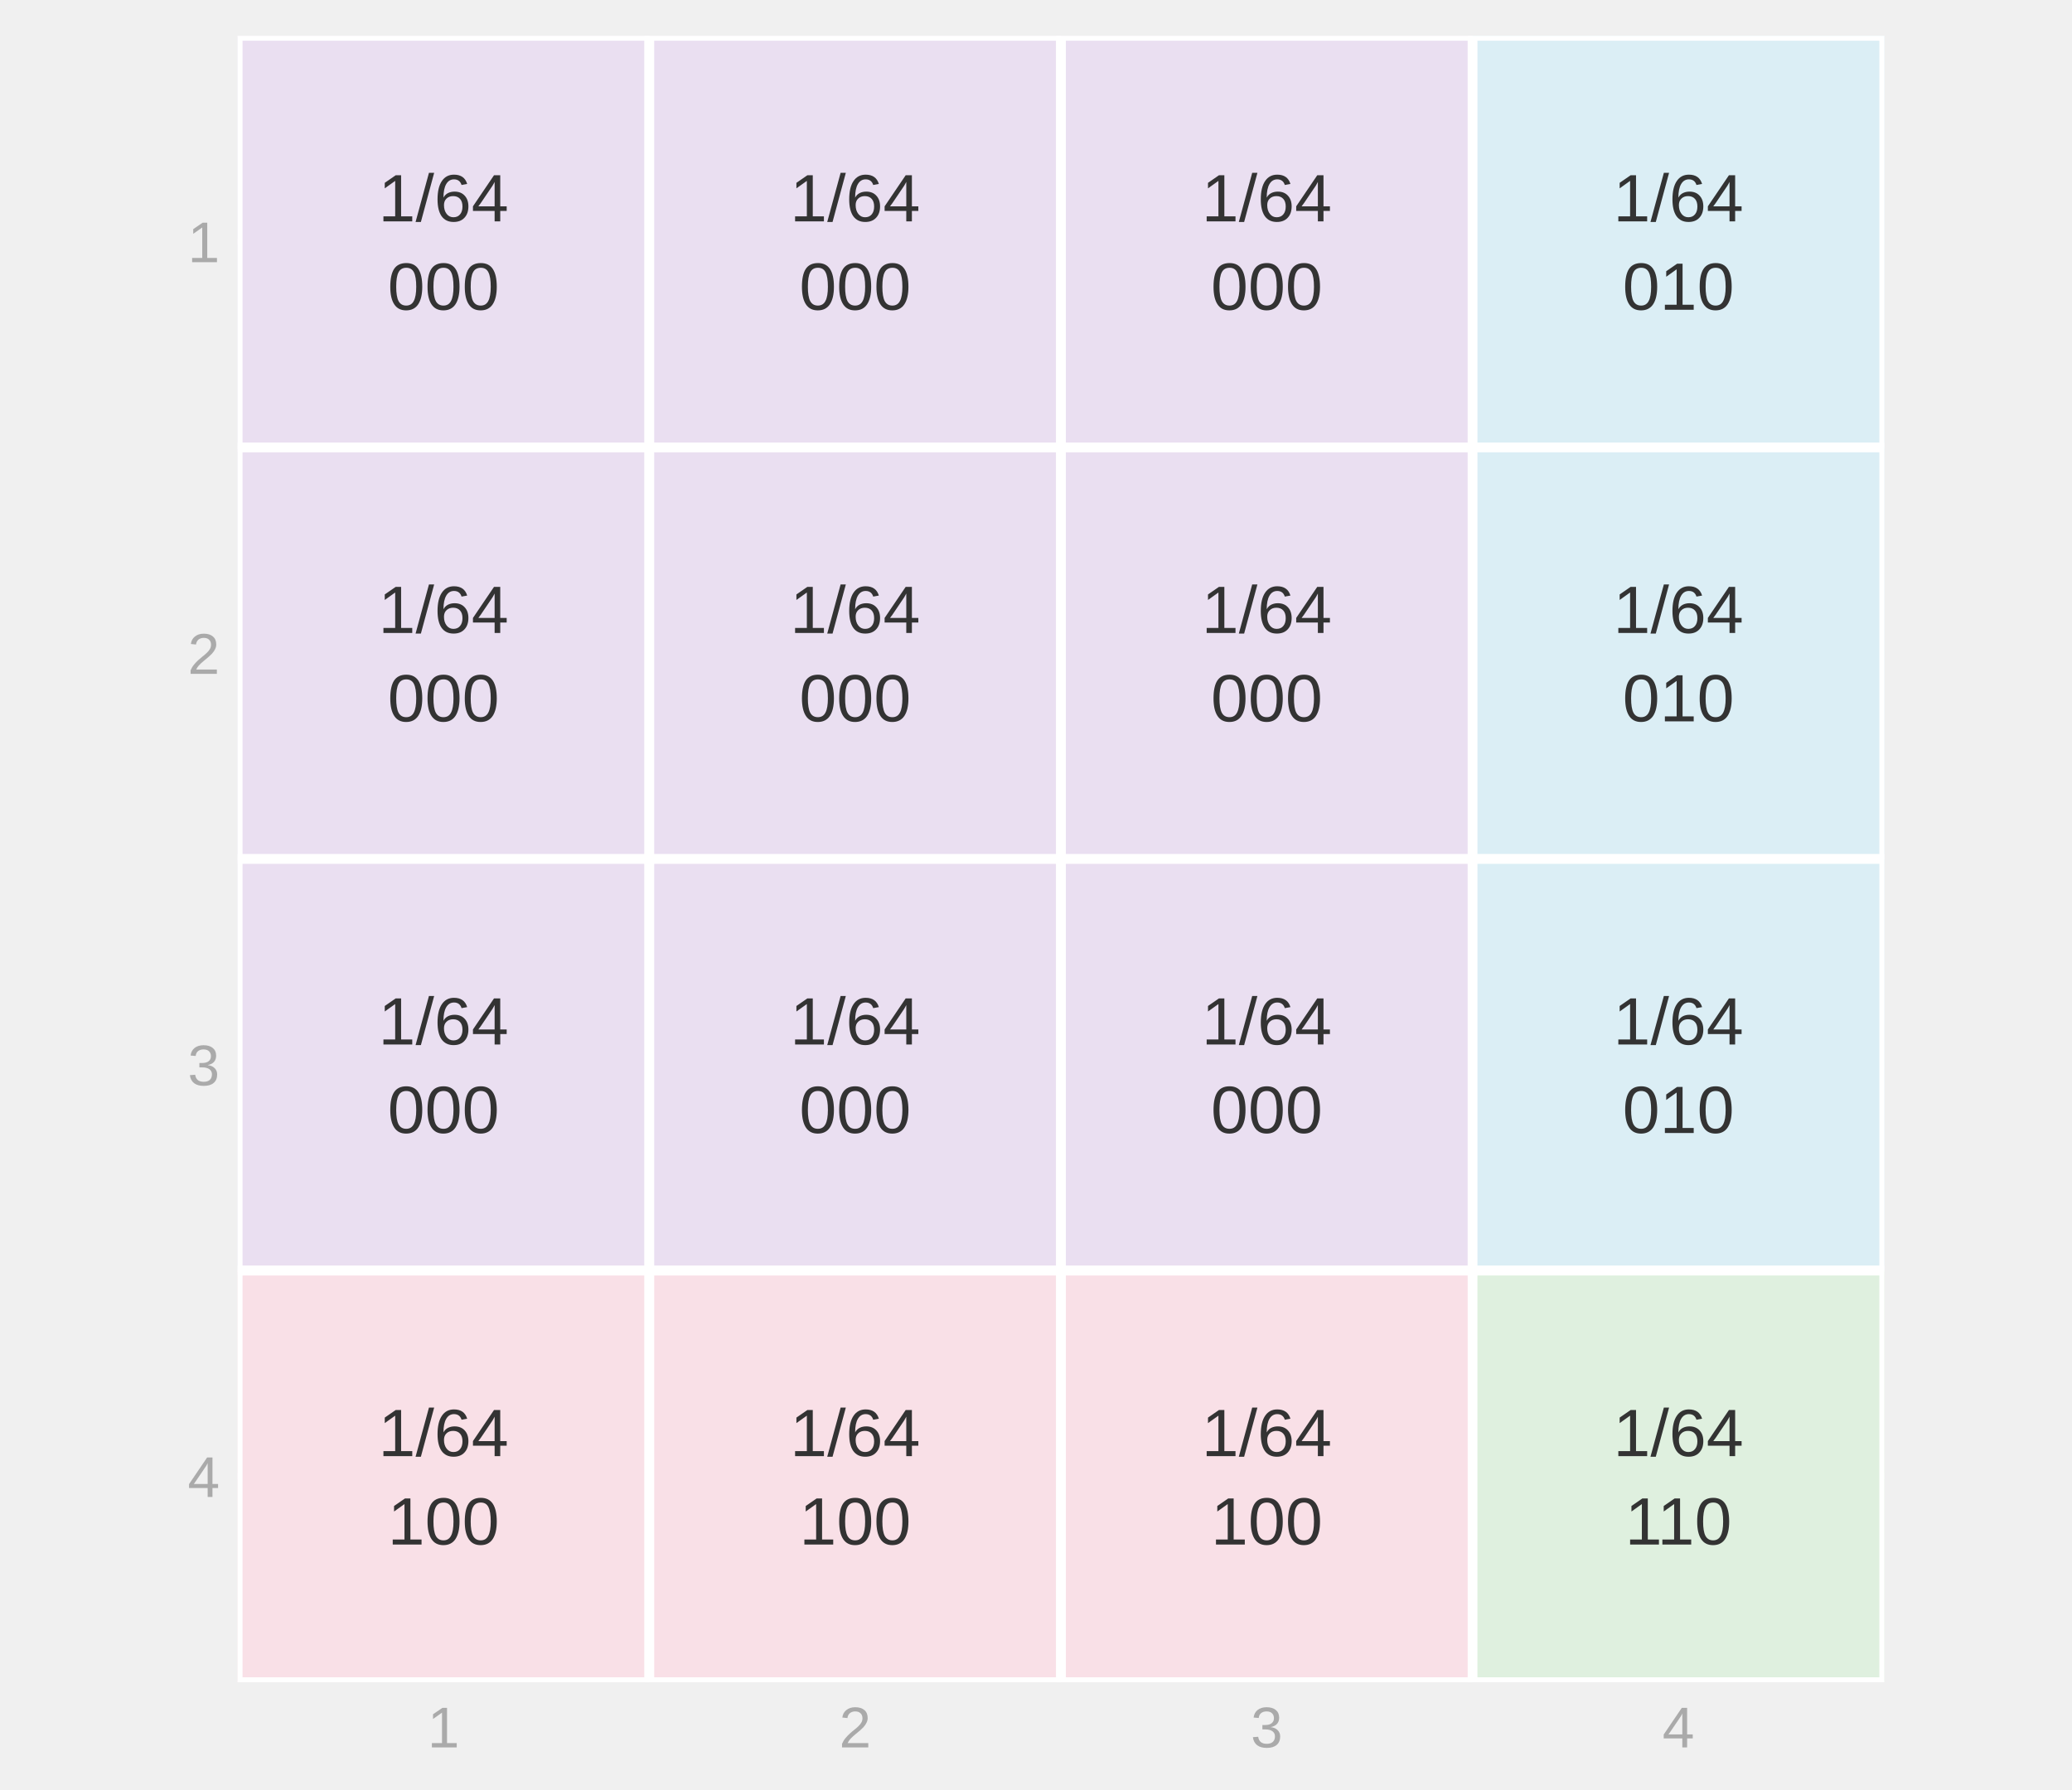
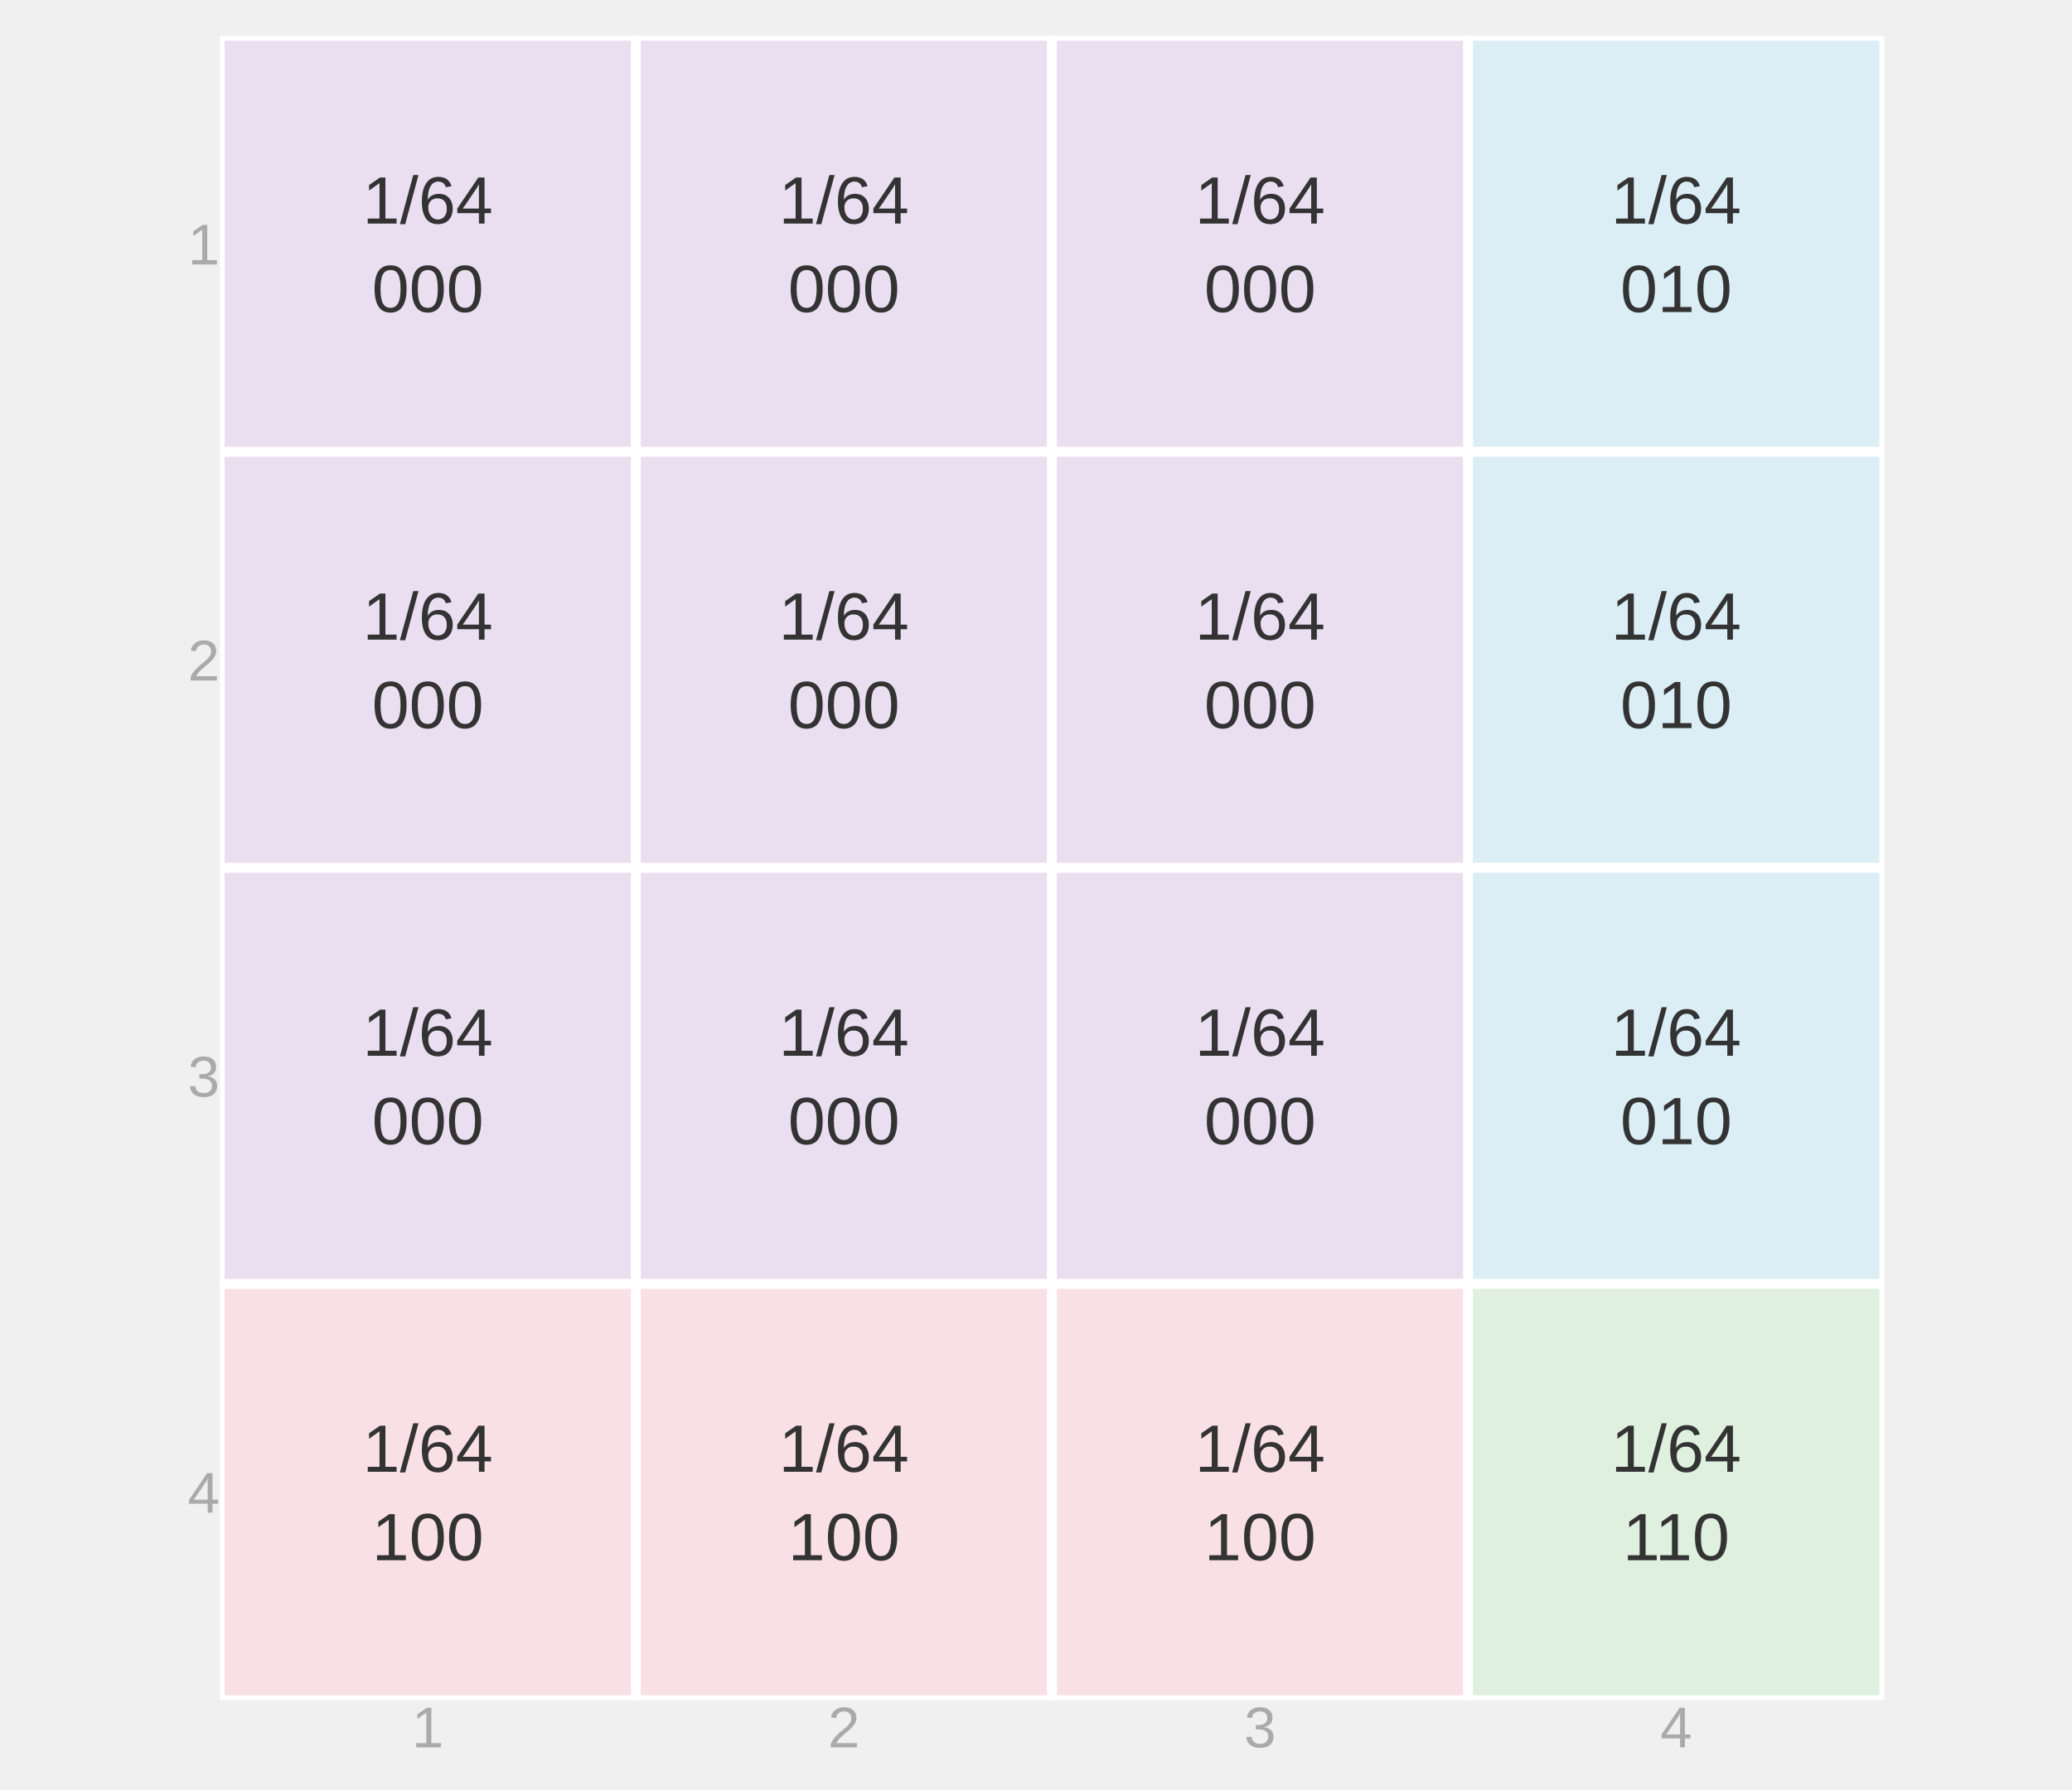
<svg xmlns="http://www.w3.org/2000/svg" width="316.80pt" height="273.60pt" viewBox="0 0 316.80 273.60">
  <g class="svglite">
    <defs>
      <style type="text/css">
    .svglite line, .svglite polyline, .svglite polygon, .svglite path, .svglite rect, .svglite circle {
      fill: none;
      stroke: #000000;
      stroke-linecap: round;
      stroke-linejoin: round;
      stroke-miterlimit: 10.00;
    }
    .svglite text {
      white-space: pre;
    }
    .svglite g.glyphgroup path {
      fill: inherit;
      stroke: none;
    }
  </style>
    </defs>
    <rect width="100%" height="100%" style="stroke: none; fill: none;" />
    <defs>
      <clipPath id="cpMC4wMHwzMTYuODB8MC4wMHwyNzMuNjA=">
        <rect x="0.00" y="0.00" width="316.80" height="273.60" />
      </clipPath>
    </defs>
    <g clip-path="url(#cpMC4wMHwzMTYuODB8MC4wMHwyNzMuNjA=)">
</g>
    <defs>
      <clipPath id="cpMjMuMjN8MjkzLjU3fDAuMDB8MjczLjYw">
        <rect x="23.23" y="0.00" width="270.34" height="273.60" />
      </clipPath>
    </defs>
    <g clip-path="url(#cpMjMuMjN8MjkzLjU3fDAuMDB8MjczLjYw)">
      <rect x="23.23" y="-0" width="270.34" height="273.60" style="stroke-width: 1.07; stroke: none;" />
    </g>
    <g clip-path="url(#cpMC4wMHwzMTYuODB8MC4wMHwyNzMuNjA=)">
</g>
    <defs>
-       <clipPath id="cpMzYuMzR8Mjg4LjA5fDUuNDh8MjU3LjIz">
-         <rect x="36.34" y="5.48" width="251.75" height="251.75" />
+       <clipPath id="cpMzMuNjB8Mjg4LjA5fDUuNDh8MjU5Ljk3">
+         <rect x="33.60" y="5.48" width="254.49" height="254.49" />
      </clipPath>
    </defs>
-     <g clip-path="url(#cpMzYuMzR8Mjg4LjA5fDUuNDh8MjU3LjIz)">
-       <rect x="36.34" y="5.48" width="251.75" height="251.75" style="stroke-width: 1.07; stroke: none;" />
-       <polyline points="36.34,5.48 288.09,5.48 " style="stroke-width: 0.53; stroke: #FFFFFF; stroke-linecap: butt;" />
-       <polyline points="36.34,68.42 288.09,68.42 " style="stroke-width: 0.53; stroke: #FFFFFF; stroke-linecap: butt;" />
-       <polyline points="36.34,131.35 288.09,131.35 " style="stroke-width: 0.53; stroke: #FFFFFF; stroke-linecap: butt;" />
-       <polyline points="36.34,194.29 288.09,194.29 " style="stroke-width: 0.53; stroke: #FFFFFF; stroke-linecap: butt;" />
-       <polyline points="36.34,257.23 288.09,257.23 " style="stroke-width: 0.53; stroke: #FFFFFF; stroke-linecap: butt;" />
-       <polyline points="36.34,257.23 36.34,5.48 " style="stroke-width: 0.53; stroke: #FFFFFF; stroke-linecap: butt;" />
-       <polyline points="99.28,257.23 99.28,5.48 " style="stroke-width: 0.53; stroke: #FFFFFF; stroke-linecap: butt;" />
-       <polyline points="162.22,257.23 162.22,5.48 " style="stroke-width: 0.53; stroke: #FFFFFF; stroke-linecap: butt;" />
-       <polyline points="225.15,257.23 225.15,5.48 " style="stroke-width: 0.53; stroke: #FFFFFF; stroke-linecap: butt;" />
-       <polyline points="288.09,257.23 288.09,5.48 " style="stroke-width: 0.53; stroke: #FFFFFF; stroke-linecap: butt;" />
-       <polyline points="36.34,36.95 288.09,36.95 " style="stroke-width: 1.07; stroke: #FFFFFF; stroke-linecap: butt;" />
-       <polyline points="36.34,99.89 288.09,99.89 " style="stroke-width: 1.07; stroke: #FFFFFF; stroke-linecap: butt;" />
-       <polyline points="36.34,162.82 288.09,162.82 " style="stroke-width: 1.07; stroke: #FFFFFF; stroke-linecap: butt;" />
-       <polyline points="36.34,225.76 288.09,225.76 " style="stroke-width: 1.07; stroke: #FFFFFF; stroke-linecap: butt;" />
-       <polyline points="67.81,257.23 67.81,5.48 " style="stroke-width: 1.07; stroke: #FFFFFF; stroke-linecap: butt;" />
-       <polyline points="130.75,257.23 130.75,5.48 " style="stroke-width: 1.07; stroke: #FFFFFF; stroke-linecap: butt;" />
-       <polyline points="193.68,257.23 193.68,5.48 " style="stroke-width: 1.07; stroke: #FFFFFF; stroke-linecap: butt;" />
-       <polyline points="256.62,257.23 256.62,5.48 " style="stroke-width: 1.07; stroke: #FFFFFF; stroke-linecap: butt;" />
-       <rect x="36.34" y="5.48" width="62.94" height="62.94" style="stroke-width: 1.49; stroke: #FFFFFF; stroke-linecap: butt; stroke-linejoin: miter; fill: #EADFF1;" />
-       <rect x="36.34" y="68.42" width="62.94" height="62.94" style="stroke-width: 1.49; stroke: #FFFFFF; stroke-linecap: butt; stroke-linejoin: miter; fill: #EADFF1;" />
-       <rect x="36.34" y="131.35" width="62.94" height="62.94" style="stroke-width: 1.49; stroke: #FFFFFF; stroke-linecap: butt; stroke-linejoin: miter; fill: #EADFF1;" />
-       <rect x="36.34" y="194.29" width="62.94" height="62.94" style="stroke-width: 1.49; stroke: #FFFFFF; stroke-linecap: butt; stroke-linejoin: miter; fill: #F9E0E7;" />
-       <rect x="99.28" y="5.48" width="62.94" height="62.94" style="stroke-width: 1.49; stroke: #FFFFFF; stroke-linecap: butt; stroke-linejoin: miter; fill: #EADFF1;" />
-       <rect x="99.28" y="68.42" width="62.94" height="62.94" style="stroke-width: 1.49; stroke: #FFFFFF; stroke-linecap: butt; stroke-linejoin: miter; fill: #EADFF1;" />
-       <rect x="99.28" y="131.35" width="62.94" height="62.94" style="stroke-width: 1.49; stroke: #FFFFFF; stroke-linecap: butt; stroke-linejoin: miter; fill: #EADFF1;" />
-       <rect x="99.28" y="194.29" width="62.94" height="62.94" style="stroke-width: 1.49; stroke: #FFFFFF; stroke-linecap: butt; stroke-linejoin: miter; fill: #F9E0E7;" />
-       <rect x="162.22" y="5.48" width="62.94" height="62.94" style="stroke-width: 1.49; stroke: #FFFFFF; stroke-linecap: butt; stroke-linejoin: miter; fill: #EADFF1;" />
-       <rect x="162.22" y="68.42" width="62.94" height="62.94" style="stroke-width: 1.49; stroke: #FFFFFF; stroke-linecap: butt; stroke-linejoin: miter; fill: #EADFF1;" />
-       <rect x="162.22" y="131.35" width="62.94" height="62.94" style="stroke-width: 1.49; stroke: #FFFFFF; stroke-linecap: butt; stroke-linejoin: miter; fill: #EADFF1;" />
-       <rect x="162.22" y="194.29" width="62.94" height="62.94" style="stroke-width: 1.49; stroke: #FFFFFF; stroke-linecap: butt; stroke-linejoin: miter; fill: #F9E0E7;" />
-       <rect x="225.15" y="5.48" width="62.94" height="62.94" style="stroke-width: 1.49; stroke: #FFFFFF; stroke-linecap: butt; stroke-linejoin: miter; fill: #DBEEF5;" />
-       <rect x="225.15" y="68.42" width="62.94" height="62.94" style="stroke-width: 1.49; stroke: #FFFFFF; stroke-linecap: butt; stroke-linejoin: miter; fill: #DBEEF5;" />
-       <rect x="225.15" y="131.35" width="62.94" height="62.94" style="stroke-width: 1.49; stroke: #FFFFFF; stroke-linecap: butt; stroke-linejoin: miter; fill: #DBEEF5;" />
-       <rect x="225.15" y="194.29" width="62.94" height="62.94" style="stroke-width: 1.49; stroke: #FFFFFF; stroke-linecap: butt; stroke-linejoin: miter; fill: #DFF0DF;" />
-       <text x="67.81" y="33.85" text-anchor="middle" style="font-size: 10.24px;fill: #333333; font-family: &quot;Arial&quot;;" textLength="19.91px" lengthAdjust="spacingAndGlyphs">1/64</text>
-       <text x="67.81" y="47.37" text-anchor="middle" style="font-size: 10.24px;fill: #333333; font-family: &quot;Arial&quot;;" textLength="17.06px" lengthAdjust="spacingAndGlyphs">000</text>
-       <text x="67.81" y="96.79" text-anchor="middle" style="font-size: 10.24px;fill: #333333; font-family: &quot;Arial&quot;;" textLength="19.91px" lengthAdjust="spacingAndGlyphs">1/64</text>
-       <text x="67.81" y="110.31" text-anchor="middle" style="font-size: 10.24px;fill: #333333; font-family: &quot;Arial&quot;;" textLength="17.06px" lengthAdjust="spacingAndGlyphs">000</text>
-       <text x="67.81" y="159.72" text-anchor="middle" style="font-size: 10.24px;fill: #333333; font-family: &quot;Arial&quot;;" textLength="19.91px" lengthAdjust="spacingAndGlyphs">1/64</text>
-       <text x="67.81" y="173.25" text-anchor="middle" style="font-size: 10.24px;fill: #333333; font-family: &quot;Arial&quot;;" textLength="17.06px" lengthAdjust="spacingAndGlyphs">000</text>
-       <text x="67.81" y="222.66" text-anchor="middle" style="font-size: 10.24px;fill: #333333; font-family: &quot;Arial&quot;;" textLength="19.91px" lengthAdjust="spacingAndGlyphs">1/64</text>
-       <text x="67.81" y="236.18" text-anchor="middle" style="font-size: 10.24px;fill: #333333; font-family: &quot;Arial&quot;;" textLength="17.06px" lengthAdjust="spacingAndGlyphs">100</text>
-       <text x="130.75" y="33.85" text-anchor="middle" style="font-size: 10.24px;fill: #333333; font-family: &quot;Arial&quot;;" textLength="19.91px" lengthAdjust="spacingAndGlyphs">1/64</text>
-       <text x="130.75" y="47.37" text-anchor="middle" style="font-size: 10.24px;fill: #333333; font-family: &quot;Arial&quot;;" textLength="17.06px" lengthAdjust="spacingAndGlyphs">000</text>
-       <text x="130.75" y="96.79" text-anchor="middle" style="font-size: 10.24px;fill: #333333; font-family: &quot;Arial&quot;;" textLength="19.91px" lengthAdjust="spacingAndGlyphs">1/64</text>
-       <text x="130.75" y="110.31" text-anchor="middle" style="font-size: 10.24px;fill: #333333; font-family: &quot;Arial&quot;;" textLength="17.06px" lengthAdjust="spacingAndGlyphs">000</text>
-       <text x="130.75" y="159.72" text-anchor="middle" style="font-size: 10.24px;fill: #333333; font-family: &quot;Arial&quot;;" textLength="19.91px" lengthAdjust="spacingAndGlyphs">1/64</text>
-       <text x="130.75" y="173.25" text-anchor="middle" style="font-size: 10.24px;fill: #333333; font-family: &quot;Arial&quot;;" textLength="17.06px" lengthAdjust="spacingAndGlyphs">000</text>
-       <text x="130.75" y="222.66" text-anchor="middle" style="font-size: 10.24px;fill: #333333; font-family: &quot;Arial&quot;;" textLength="19.91px" lengthAdjust="spacingAndGlyphs">1/64</text>
-       <text x="130.75" y="236.18" text-anchor="middle" style="font-size: 10.24px;fill: #333333; font-family: &quot;Arial&quot;;" textLength="17.06px" lengthAdjust="spacingAndGlyphs">100</text>
-       <text x="193.68" y="33.85" text-anchor="middle" style="font-size: 10.24px;fill: #333333; font-family: &quot;Arial&quot;;" textLength="19.91px" lengthAdjust="spacingAndGlyphs">1/64</text>
-       <text x="193.68" y="47.37" text-anchor="middle" style="font-size: 10.24px;fill: #333333; font-family: &quot;Arial&quot;;" textLength="17.06px" lengthAdjust="spacingAndGlyphs">000</text>
-       <text x="193.68" y="96.79" text-anchor="middle" style="font-size: 10.24px;fill: #333333; font-family: &quot;Arial&quot;;" textLength="19.91px" lengthAdjust="spacingAndGlyphs">1/64</text>
-       <text x="193.68" y="110.31" text-anchor="middle" style="font-size: 10.24px;fill: #333333; font-family: &quot;Arial&quot;;" textLength="17.06px" lengthAdjust="spacingAndGlyphs">000</text>
-       <text x="193.68" y="159.72" text-anchor="middle" style="font-size: 10.24px;fill: #333333; font-family: &quot;Arial&quot;;" textLength="19.91px" lengthAdjust="spacingAndGlyphs">1/64</text>
-       <text x="193.68" y="173.25" text-anchor="middle" style="font-size: 10.24px;fill: #333333; font-family: &quot;Arial&quot;;" textLength="17.06px" lengthAdjust="spacingAndGlyphs">000</text>
-       <text x="193.68" y="222.66" text-anchor="middle" style="font-size: 10.24px;fill: #333333; font-family: &quot;Arial&quot;;" textLength="19.91px" lengthAdjust="spacingAndGlyphs">1/64</text>
-       <text x="193.68" y="236.18" text-anchor="middle" style="font-size: 10.24px;fill: #333333; font-family: &quot;Arial&quot;;" textLength="17.06px" lengthAdjust="spacingAndGlyphs">100</text>
-       <text x="256.62" y="33.85" text-anchor="middle" style="font-size: 10.24px;fill: #333333; font-family: &quot;Arial&quot;;" textLength="19.91px" lengthAdjust="spacingAndGlyphs">1/64</text>
-       <text x="256.62" y="47.37" text-anchor="middle" style="font-size: 10.24px;fill: #333333; font-family: &quot;Arial&quot;;" textLength="17.06px" lengthAdjust="spacingAndGlyphs">010</text>
-       <text x="256.62" y="96.79" text-anchor="middle" style="font-size: 10.24px;fill: #333333; font-family: &quot;Arial&quot;;" textLength="19.91px" lengthAdjust="spacingAndGlyphs">1/64</text>
-       <text x="256.62" y="110.31" text-anchor="middle" style="font-size: 10.24px;fill: #333333; font-family: &quot;Arial&quot;;" textLength="17.06px" lengthAdjust="spacingAndGlyphs">010</text>
-       <text x="256.62" y="159.72" text-anchor="middle" style="font-size: 10.24px;fill: #333333; font-family: &quot;Arial&quot;;" textLength="19.91px" lengthAdjust="spacingAndGlyphs">1/64</text>
-       <text x="256.62" y="173.25" text-anchor="middle" style="font-size: 10.24px;fill: #333333; font-family: &quot;Arial&quot;;" textLength="17.06px" lengthAdjust="spacingAndGlyphs">010</text>
-       <text x="256.62" y="222.66" text-anchor="middle" style="font-size: 10.24px;fill: #333333; font-family: &quot;Arial&quot;;" textLength="19.91px" lengthAdjust="spacingAndGlyphs">1/64</text>
-       <text x="256.62" y="236.18" text-anchor="middle" style="font-size: 10.24px;fill: #333333; font-family: &quot;Arial&quot;;" textLength="16.30px" lengthAdjust="spacingAndGlyphs">110</text>
+     <g clip-path="url(#cpMzMuNjB8Mjg4LjA5fDUuNDh8MjU5Ljk3)">
+       <rect x="33.60" y="5.48" width="254.49" height="254.49" style="stroke-width: 1.07; stroke: none;" />
+       <polyline points="33.60,5.48 288.09,5.48 " style="stroke-width: 0.53; stroke: #FFFFFF; stroke-linecap: butt;" />
+       <polyline points="33.60,69.10 288.09,69.10 " style="stroke-width: 0.53; stroke: #FFFFFF; stroke-linecap: butt;" />
+       <polyline points="33.60,132.72 288.09,132.72 " style="stroke-width: 0.53; stroke: #FFFFFF; stroke-linecap: butt;" />
+       <polyline points="33.60,196.35 288.09,196.35 " style="stroke-width: 0.53; stroke: #FFFFFF; stroke-linecap: butt;" />
+       <polyline points="33.60,259.97 288.09,259.97 " style="stroke-width: 0.53; stroke: #FFFFFF; stroke-linecap: butt;" />
+       <polyline points="33.60,259.97 33.60,5.48 " style="stroke-width: 0.53; stroke: #FFFFFF; stroke-linecap: butt;" />
+       <polyline points="97.22,259.97 97.22,5.48 " style="stroke-width: 0.53; stroke: #FFFFFF; stroke-linecap: butt;" />
+       <polyline points="160.85,259.97 160.85,5.48 " style="stroke-width: 0.53; stroke: #FFFFFF; stroke-linecap: butt;" />
+       <polyline points="224.47,259.97 224.47,5.48 " style="stroke-width: 0.53; stroke: #FFFFFF; stroke-linecap: butt;" />
+       <polyline points="288.09,259.97 288.09,5.48 " style="stroke-width: 0.53; stroke: #FFFFFF; stroke-linecap: butt;" />
+       <polyline points="33.60,37.29 288.09,37.29 " style="stroke-width: 1.07; stroke: #FFFFFF; stroke-linecap: butt;" />
+       <polyline points="33.60,100.91 288.09,100.91 " style="stroke-width: 1.07; stroke: #FFFFFF; stroke-linecap: butt;" />
+       <polyline points="33.60,164.54 288.09,164.54 " style="stroke-width: 1.07; stroke: #FFFFFF; stroke-linecap: butt;" />
+       <polyline points="33.60,228.16 288.09,228.16 " style="stroke-width: 1.07; stroke: #FFFFFF; stroke-linecap: butt;" />
+       <polyline points="65.41,259.97 65.41,5.48 " style="stroke-width: 1.07; stroke: #FFFFFF; stroke-linecap: butt;" />
+       <polyline points="129.03,259.97 129.03,5.48 " style="stroke-width: 1.07; stroke: #FFFFFF; stroke-linecap: butt;" />
+       <polyline points="192.66,259.97 192.66,5.48 " style="stroke-width: 1.07; stroke: #FFFFFF; stroke-linecap: butt;" />
+       <polyline points="256.28,259.97 256.28,5.48 " style="stroke-width: 1.07; stroke: #FFFFFF; stroke-linecap: butt;" />
+       <rect x="33.60" y="5.48" width="63.62" height="63.62" style="stroke-width: 1.49; stroke: #FFFFFF; stroke-linecap: butt; stroke-linejoin: miter; fill: #EADFF1;" />
+       <rect x="33.60" y="69.10" width="63.62" height="63.62" style="stroke-width: 1.49; stroke: #FFFFFF; stroke-linecap: butt; stroke-linejoin: miter; fill: #EADFF1;" />
+       <rect x="33.60" y="132.72" width="63.62" height="63.62" style="stroke-width: 1.49; stroke: #FFFFFF; stroke-linecap: butt; stroke-linejoin: miter; fill: #EADFF1;" />
+       <rect x="33.60" y="196.35" width="63.62" height="63.62" style="stroke-width: 1.49; stroke: #FFFFFF; stroke-linecap: butt; stroke-linejoin: miter; fill: #F9E0E7;" />
+       <rect x="97.22" y="5.48" width="63.62" height="63.62" style="stroke-width: 1.49; stroke: #FFFFFF; stroke-linecap: butt; stroke-linejoin: miter; fill: #EADFF1;" />
+       <rect x="97.22" y="69.10" width="63.62" height="63.62" style="stroke-width: 1.49; stroke: #FFFFFF; stroke-linecap: butt; stroke-linejoin: miter; fill: #EADFF1;" />
+       <rect x="97.22" y="132.72" width="63.62" height="63.62" style="stroke-width: 1.49; stroke: #FFFFFF; stroke-linecap: butt; stroke-linejoin: miter; fill: #EADFF1;" />
+       <rect x="97.22" y="196.35" width="63.62" height="63.62" style="stroke-width: 1.49; stroke: #FFFFFF; stroke-linecap: butt; stroke-linejoin: miter; fill: #F9E0E7;" />
+       <rect x="160.85" y="5.48" width="63.62" height="63.62" style="stroke-width: 1.49; stroke: #FFFFFF; stroke-linecap: butt; stroke-linejoin: miter; fill: #EADFF1;" />
+       <rect x="160.85" y="69.10" width="63.62" height="63.62" style="stroke-width: 1.49; stroke: #FFFFFF; stroke-linecap: butt; stroke-linejoin: miter; fill: #EADFF1;" />
+       <rect x="160.85" y="132.72" width="63.62" height="63.62" style="stroke-width: 1.49; stroke: #FFFFFF; stroke-linecap: butt; stroke-linejoin: miter; fill: #EADFF1;" />
+       <rect x="160.85" y="196.35" width="63.62" height="63.62" style="stroke-width: 1.49; stroke: #FFFFFF; stroke-linecap: butt; stroke-linejoin: miter; fill: #F9E0E7;" />
+       <rect x="224.47" y="5.48" width="63.62" height="63.62" style="stroke-width: 1.49; stroke: #FFFFFF; stroke-linecap: butt; stroke-linejoin: miter; fill: #DBEEF5;" />
+       <rect x="224.47" y="69.10" width="63.62" height="63.62" style="stroke-width: 1.49; stroke: #FFFFFF; stroke-linecap: butt; stroke-linejoin: miter; fill: #DBEEF5;" />
+       <rect x="224.47" y="132.72" width="63.62" height="63.62" style="stroke-width: 1.49; stroke: #FFFFFF; stroke-linecap: butt; stroke-linejoin: miter; fill: #DBEEF5;" />
+       <rect x="224.47" y="196.35" width="63.62" height="63.62" style="stroke-width: 1.49; stroke: #FFFFFF; stroke-linecap: butt; stroke-linejoin: miter; fill: #DFF0DF;" />
+       <text x="65.41" y="34.19" text-anchor="middle" style="font-size: 10.24px;fill: #333333; font-family: &quot;Arial&quot;;" textLength="19.91px" lengthAdjust="spacingAndGlyphs">1/64</text>
+       <text x="65.41" y="47.71" text-anchor="middle" style="font-size: 10.24px;fill: #333333; font-family: &quot;Arial&quot;;" textLength="17.06px" lengthAdjust="spacingAndGlyphs">000</text>
+       <text x="65.41" y="97.81" text-anchor="middle" style="font-size: 10.24px;fill: #333333; font-family: &quot;Arial&quot;;" textLength="19.91px" lengthAdjust="spacingAndGlyphs">1/64</text>
+       <text x="65.41" y="111.34" text-anchor="middle" style="font-size: 10.24px;fill: #333333; font-family: &quot;Arial&quot;;" textLength="17.06px" lengthAdjust="spacingAndGlyphs">000</text>
+       <text x="65.41" y="161.44" text-anchor="middle" style="font-size: 10.24px;fill: #333333; font-family: &quot;Arial&quot;;" textLength="19.91px" lengthAdjust="spacingAndGlyphs">1/64</text>
+       <text x="65.41" y="174.96" text-anchor="middle" style="font-size: 10.24px;fill: #333333; font-family: &quot;Arial&quot;;" textLength="17.06px" lengthAdjust="spacingAndGlyphs">000</text>
+       <text x="65.41" y="225.06" text-anchor="middle" style="font-size: 10.24px;fill: #333333; font-family: &quot;Arial&quot;;" textLength="19.91px" lengthAdjust="spacingAndGlyphs">1/64</text>
+       <text x="65.41" y="238.58" text-anchor="middle" style="font-size: 10.24px;fill: #333333; font-family: &quot;Arial&quot;;" textLength="17.06px" lengthAdjust="spacingAndGlyphs">100</text>
+       <text x="129.03" y="34.19" text-anchor="middle" style="font-size: 10.24px;fill: #333333; font-family: &quot;Arial&quot;;" textLength="19.91px" lengthAdjust="spacingAndGlyphs">1/64</text>
+       <text x="129.03" y="47.71" text-anchor="middle" style="font-size: 10.24px;fill: #333333; font-family: &quot;Arial&quot;;" textLength="17.06px" lengthAdjust="spacingAndGlyphs">000</text>
+       <text x="129.03" y="97.81" text-anchor="middle" style="font-size: 10.24px;fill: #333333; font-family: &quot;Arial&quot;;" textLength="19.91px" lengthAdjust="spacingAndGlyphs">1/64</text>
+       <text x="129.03" y="111.34" text-anchor="middle" style="font-size: 10.24px;fill: #333333; font-family: &quot;Arial&quot;;" textLength="17.06px" lengthAdjust="spacingAndGlyphs">000</text>
+       <text x="129.03" y="161.44" text-anchor="middle" style="font-size: 10.24px;fill: #333333; font-family: &quot;Arial&quot;;" textLength="19.91px" lengthAdjust="spacingAndGlyphs">1/64</text>
+       <text x="129.03" y="174.96" text-anchor="middle" style="font-size: 10.24px;fill: #333333; font-family: &quot;Arial&quot;;" textLength="17.06px" lengthAdjust="spacingAndGlyphs">000</text>
+       <text x="129.03" y="225.06" text-anchor="middle" style="font-size: 10.24px;fill: #333333; font-family: &quot;Arial&quot;;" textLength="19.91px" lengthAdjust="spacingAndGlyphs">1/64</text>
+       <text x="129.03" y="238.58" text-anchor="middle" style="font-size: 10.24px;fill: #333333; font-family: &quot;Arial&quot;;" textLength="17.06px" lengthAdjust="spacingAndGlyphs">100</text>
+       <text x="192.66" y="34.19" text-anchor="middle" style="font-size: 10.24px;fill: #333333; font-family: &quot;Arial&quot;;" textLength="19.91px" lengthAdjust="spacingAndGlyphs">1/64</text>
+       <text x="192.66" y="47.71" text-anchor="middle" style="font-size: 10.24px;fill: #333333; font-family: &quot;Arial&quot;;" textLength="17.06px" lengthAdjust="spacingAndGlyphs">000</text>
+       <text x="192.66" y="97.81" text-anchor="middle" style="font-size: 10.24px;fill: #333333; font-family: &quot;Arial&quot;;" textLength="19.91px" lengthAdjust="spacingAndGlyphs">1/64</text>
+       <text x="192.66" y="111.34" text-anchor="middle" style="font-size: 10.24px;fill: #333333; font-family: &quot;Arial&quot;;" textLength="17.06px" lengthAdjust="spacingAndGlyphs">000</text>
+       <text x="192.66" y="161.44" text-anchor="middle" style="font-size: 10.24px;fill: #333333; font-family: &quot;Arial&quot;;" textLength="19.91px" lengthAdjust="spacingAndGlyphs">1/64</text>
+       <text x="192.66" y="174.96" text-anchor="middle" style="font-size: 10.24px;fill: #333333; font-family: &quot;Arial&quot;;" textLength="17.06px" lengthAdjust="spacingAndGlyphs">000</text>
+       <text x="192.66" y="225.06" text-anchor="middle" style="font-size: 10.24px;fill: #333333; font-family: &quot;Arial&quot;;" textLength="19.91px" lengthAdjust="spacingAndGlyphs">1/64</text>
+       <text x="192.66" y="238.58" text-anchor="middle" style="font-size: 10.24px;fill: #333333; font-family: &quot;Arial&quot;;" textLength="17.06px" lengthAdjust="spacingAndGlyphs">100</text>
+       <text x="256.28" y="34.19" text-anchor="middle" style="font-size: 10.24px;fill: #333333; font-family: &quot;Arial&quot;;" textLength="19.91px" lengthAdjust="spacingAndGlyphs">1/64</text>
+       <text x="256.28" y="47.71" text-anchor="middle" style="font-size: 10.24px;fill: #333333; font-family: &quot;Arial&quot;;" textLength="17.06px" lengthAdjust="spacingAndGlyphs">010</text>
+       <text x="256.28" y="97.81" text-anchor="middle" style="font-size: 10.24px;fill: #333333; font-family: &quot;Arial&quot;;" textLength="19.91px" lengthAdjust="spacingAndGlyphs">1/64</text>
+       <text x="256.28" y="111.34" text-anchor="middle" style="font-size: 10.24px;fill: #333333; font-family: &quot;Arial&quot;;" textLength="17.06px" lengthAdjust="spacingAndGlyphs">010</text>
+       <text x="256.28" y="161.44" text-anchor="middle" style="font-size: 10.24px;fill: #333333; font-family: &quot;Arial&quot;;" textLength="19.91px" lengthAdjust="spacingAndGlyphs">1/64</text>
+       <text x="256.28" y="174.96" text-anchor="middle" style="font-size: 10.24px;fill: #333333; font-family: &quot;Arial&quot;;" textLength="17.06px" lengthAdjust="spacingAndGlyphs">010</text>
+       <text x="256.28" y="225.06" text-anchor="middle" style="font-size: 10.24px;fill: #333333; font-family: &quot;Arial&quot;;" textLength="19.91px" lengthAdjust="spacingAndGlyphs">1/64</text>
+       <text x="256.28" y="238.58" text-anchor="middle" style="font-size: 10.24px;fill: #333333; font-family: &quot;Arial&quot;;" textLength="16.30px" lengthAdjust="spacingAndGlyphs">110</text>
    </g>
    <g clip-path="url(#cpMC4wMHwzMTYuODB8MC4wMHwyNzMuNjA=)">
-       <text x="31.15" y="40.10" text-anchor="middle" style="font-size: 8.80px;fill: #AAAAAA; font-family: &quot;Arial&quot;;" textLength="4.89px" lengthAdjust="spacingAndGlyphs">1</text>
-       <text x="31.15" y="103.04" text-anchor="middle" style="font-size: 8.80px;fill: #AAAAAA; font-family: &quot;Arial&quot;;" textLength="4.89px" lengthAdjust="spacingAndGlyphs">2</text>
-       <text x="31.15" y="165.97" text-anchor="middle" style="font-size: 8.80px;fill: #AAAAAA; font-family: &quot;Arial&quot;;" textLength="4.89px" lengthAdjust="spacingAndGlyphs">3</text>
-       <text x="31.15" y="228.91" text-anchor="middle" style="font-size: 8.80px;fill: #AAAAAA; font-family: &quot;Arial&quot;;" textLength="4.89px" lengthAdjust="spacingAndGlyphs">4</text>
-       <text x="67.81" y="267.20" text-anchor="middle" style="font-size: 8.80px;fill: #AAAAAA; font-family: &quot;Arial&quot;;" textLength="4.89px" lengthAdjust="spacingAndGlyphs">1</text>
-       <text x="130.75" y="267.20" text-anchor="middle" style="font-size: 8.80px;fill: #AAAAAA; font-family: &quot;Arial&quot;;" textLength="4.89px" lengthAdjust="spacingAndGlyphs">2</text>
-       <text x="193.68" y="267.20" text-anchor="middle" style="font-size: 8.80px;fill: #AAAAAA; font-family: &quot;Arial&quot;;" textLength="4.89px" lengthAdjust="spacingAndGlyphs">3</text>
-       <text x="256.62" y="267.20" text-anchor="middle" style="font-size: 8.80px;fill: #AAAAAA; font-family: &quot;Arial&quot;;" textLength="4.89px" lengthAdjust="spacingAndGlyphs">4</text>
+       <text x="31.15" y="40.44" text-anchor="middle" style="font-size: 8.80px;fill: #AAAAAA; font-family: &quot;Arial&quot;;" textLength="4.89px" lengthAdjust="spacingAndGlyphs">1</text>
+       <text x="31.15" y="104.06" text-anchor="middle" style="font-size: 8.80px;fill: #AAAAAA; font-family: &quot;Arial&quot;;" textLength="4.89px" lengthAdjust="spacingAndGlyphs">2</text>
+       <text x="31.15" y="167.69" text-anchor="middle" style="font-size: 8.80px;fill: #AAAAAA; font-family: &quot;Arial&quot;;" textLength="4.89px" lengthAdjust="spacingAndGlyphs">3</text>
+       <text x="31.15" y="231.31" text-anchor="middle" style="font-size: 8.80px;fill: #AAAAAA; font-family: &quot;Arial&quot;;" textLength="4.89px" lengthAdjust="spacingAndGlyphs">4</text>
+       <text x="65.41" y="267.20" text-anchor="middle" style="font-size: 8.80px;fill: #AAAAAA; font-family: &quot;Arial&quot;;" textLength="4.89px" lengthAdjust="spacingAndGlyphs">1</text>
+       <text x="129.03" y="267.20" text-anchor="middle" style="font-size: 8.80px;fill: #AAAAAA; font-family: &quot;Arial&quot;;" textLength="4.89px" lengthAdjust="spacingAndGlyphs">2</text>
+       <text x="192.66" y="267.20" text-anchor="middle" style="font-size: 8.80px;fill: #AAAAAA; font-family: &quot;Arial&quot;;" textLength="4.89px" lengthAdjust="spacingAndGlyphs">3</text>
+       <text x="256.28" y="267.20" text-anchor="middle" style="font-size: 8.80px;fill: #AAAAAA; font-family: &quot;Arial&quot;;" textLength="4.89px" lengthAdjust="spacingAndGlyphs">4</text>
    </g>
  </g>
</svg>
